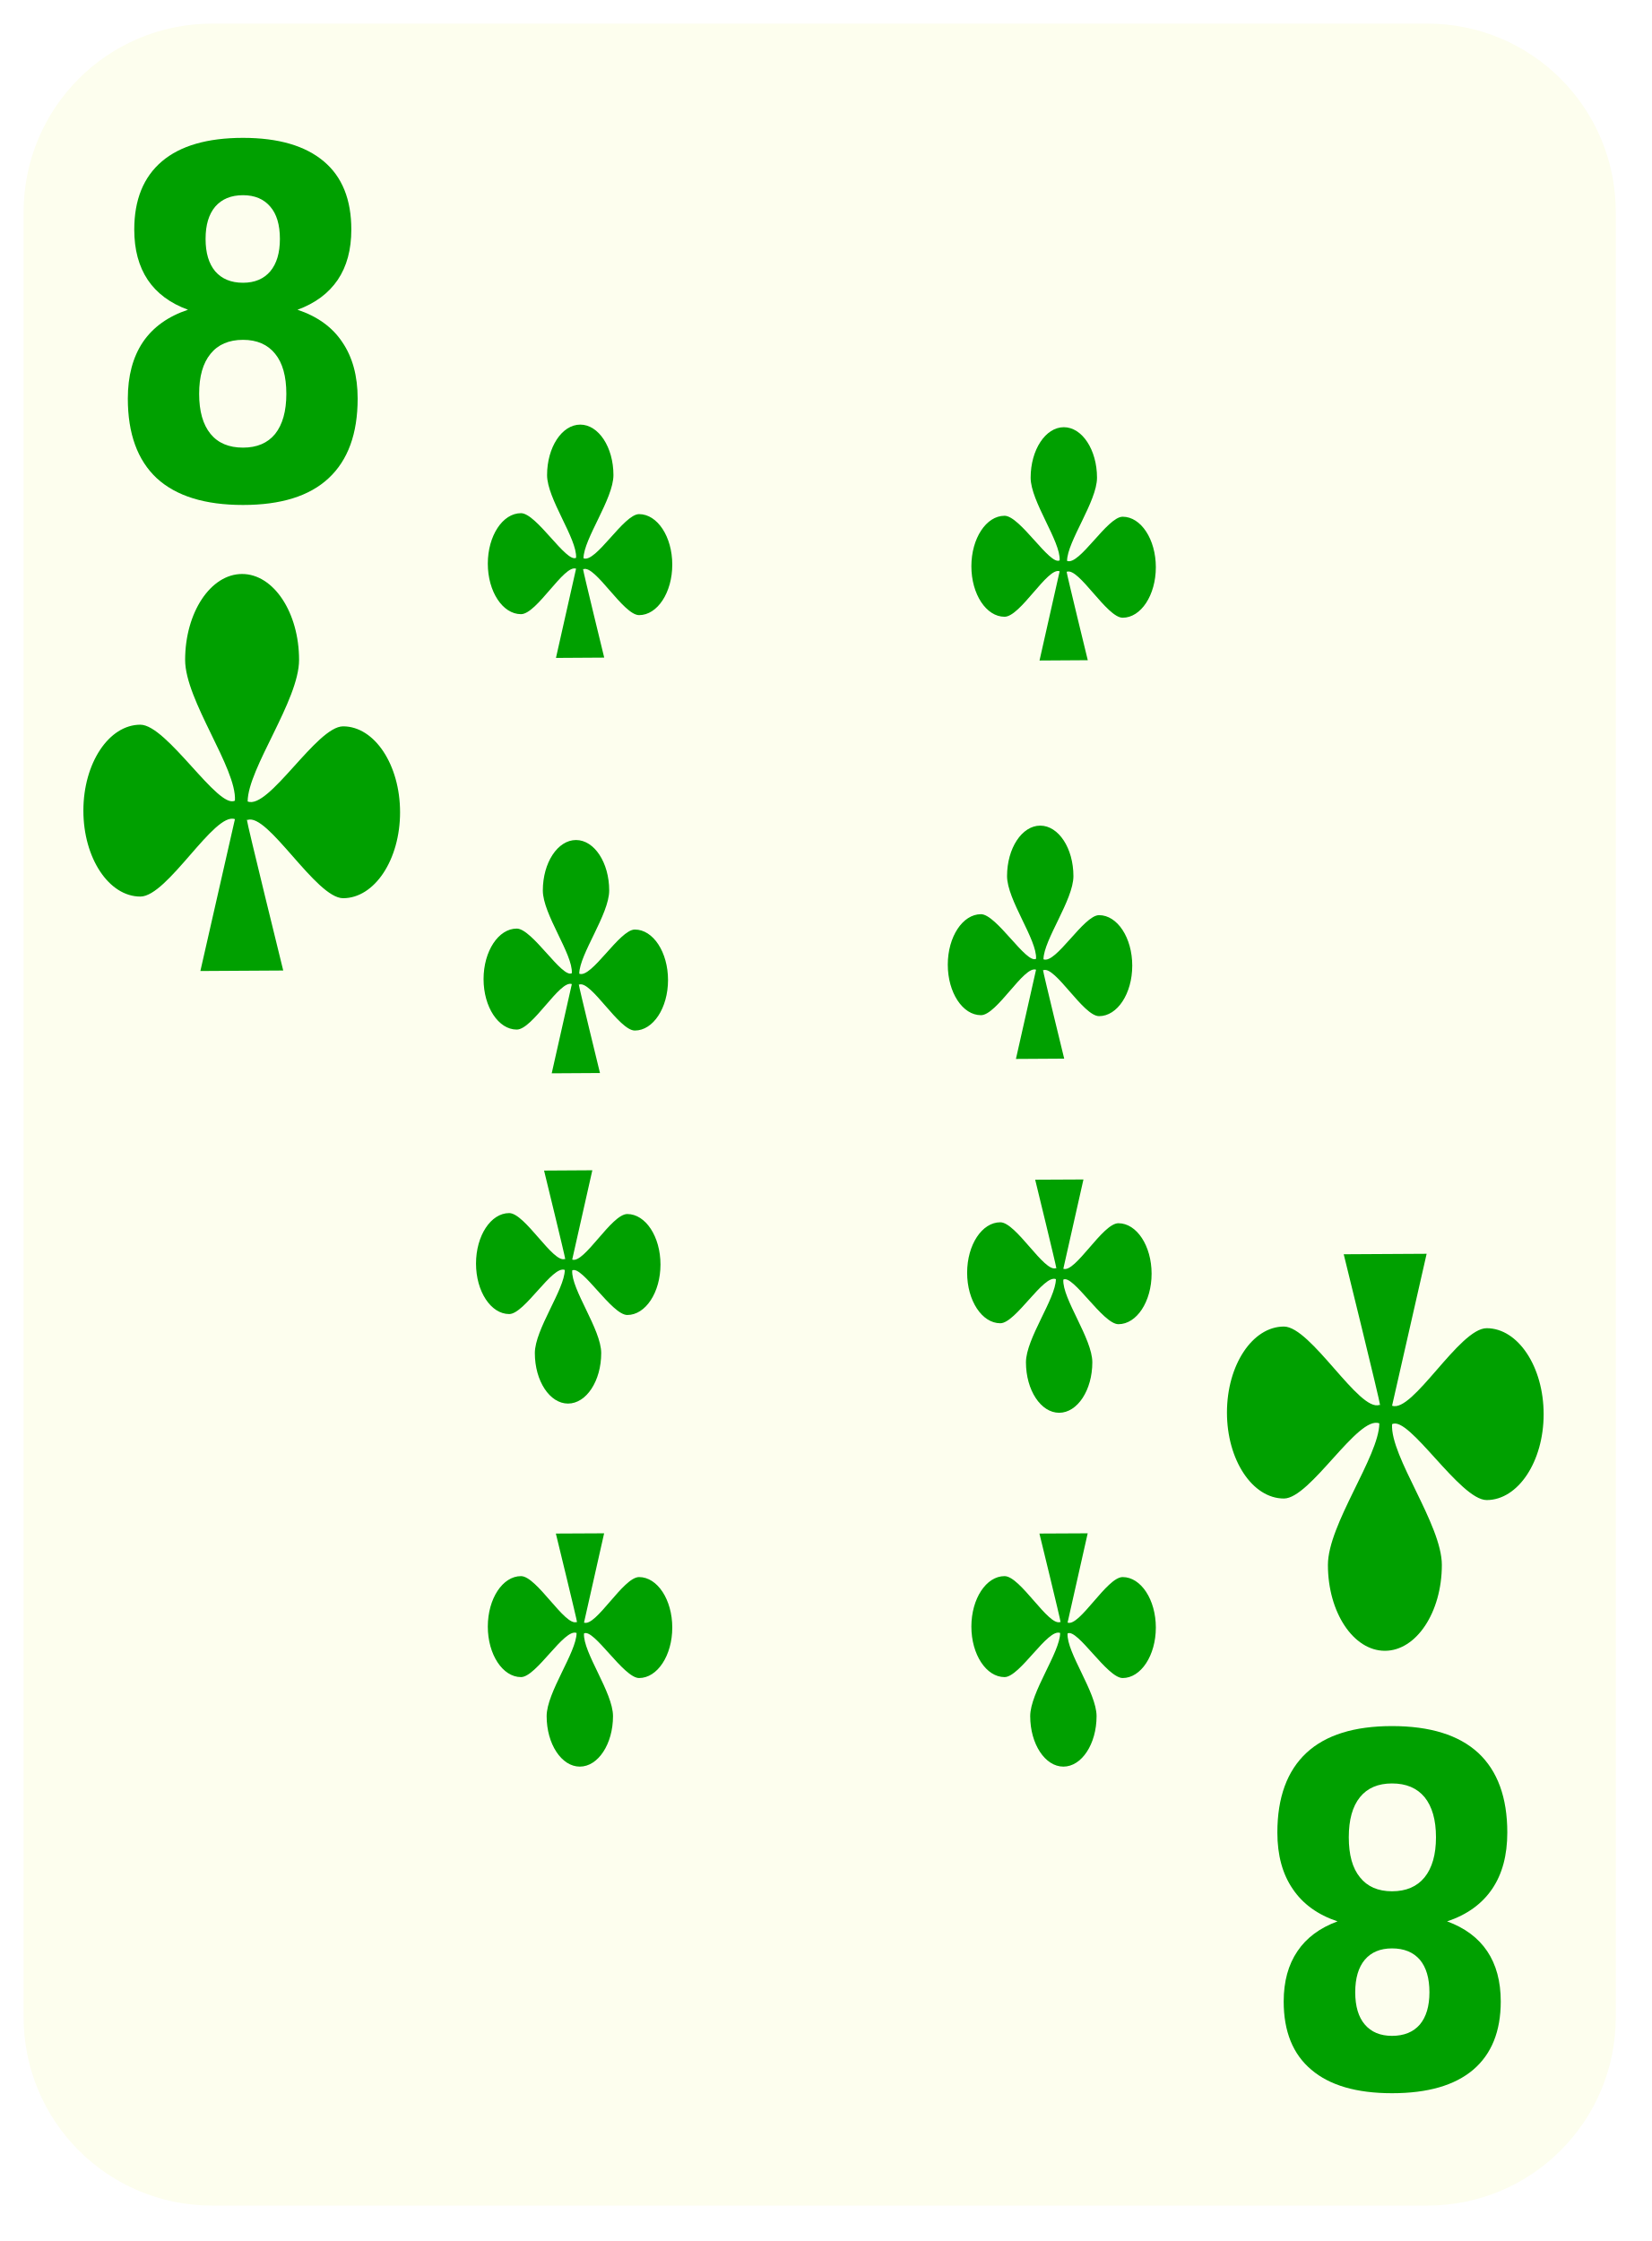
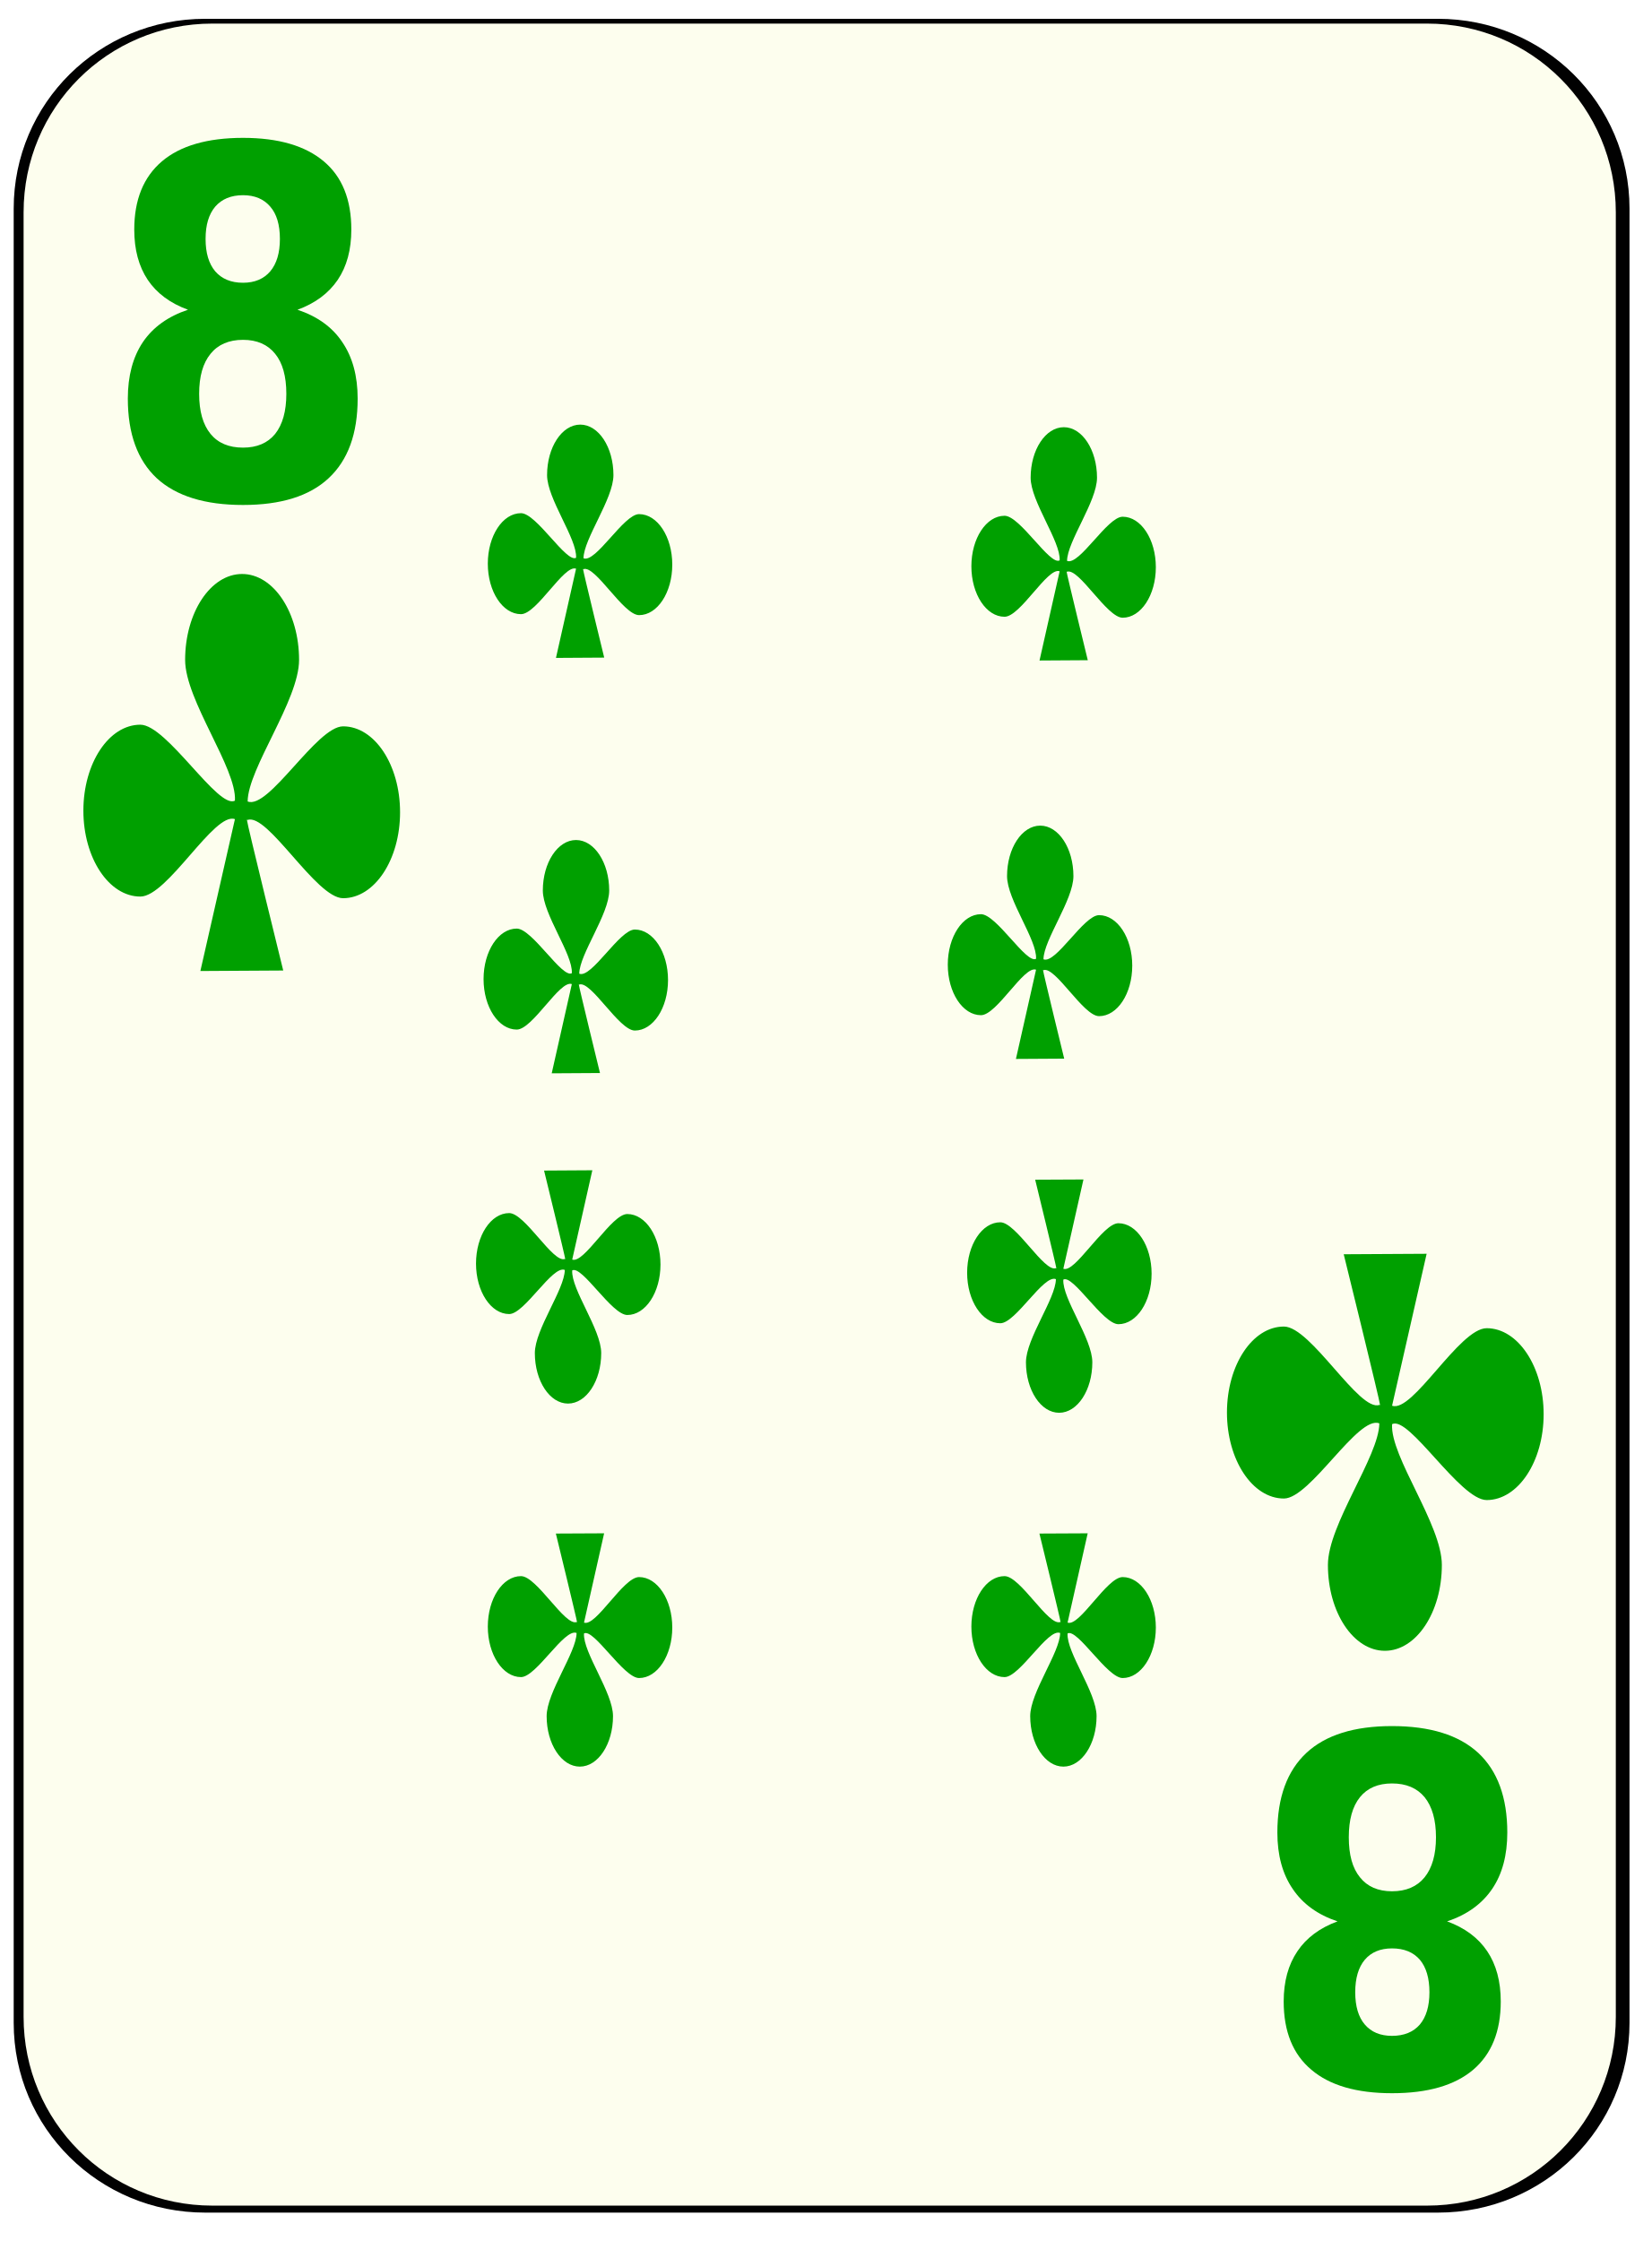
<svg xmlns="http://www.w3.org/2000/svg" id="svg2" viewBox="0 0 140 190" version="1.0" y="0" x="0">
  <g id="layer1">
    <g id="g5630">
+       <path id="rect1306-4" style="fill:#010101;fill-opacity:1" d="m 17.398,1.594 104.526,0 c 8.991,0 16.237,7.175 16.237,16.086 l 0,153.827 c 0,8.908 -7.246,16.086 -16.237,16.086 l -104.526,0 c -8.995,0 -16.237,-7.179 -16.237,-16.086 l 0,-153.827 c 0,-8.912 7.242,-16.086 16.237,-16.086 z" />
      <path id="rect1306" style="fill:#fdfeee" d="m18 2h103c8.86 0 16 7.136 16 16v153c0 8.86-7.14 16-16 16h-103c-8.864 0-16-7.14-16-16v-153c0-8.864 7.136-16 16-16z" />
    </g>
  </g>
  <g id="g5581" transform="translate(351.5 184.5)">
    <path id="text1488" d="m-363.91-141.56c-1.31 0-2.33 0.36-3.03 1.08-0.71 0.72-1.06 1.74-1.06 3.08s0.35 2.37 1.06 3.09c0.7 0.71 1.72 1.06 3.03 1.06 1.3 0 2.3-0.35 3-1.06 0.69-0.72 1.04-1.75 1.04-3.09 0-1.35-0.35-2.38-1.04-3.08-0.7-0.72-1.7-1.08-3-1.08m-5.13-2.32c-1.66-0.5-2.91-1.27-3.75-2.3-0.84-1.04-1.26-2.33-1.26-3.88 0-2.3 0.86-4.05 2.58-5.26 1.71-1.2 4.24-1.81 7.56-1.81 3.3 0 5.81 0.61 7.53 1.81 1.72 1.19 2.57 2.95 2.57 5.26 0 1.55-0.42 2.84-1.27 3.88-0.85 1.03-2.09 1.8-3.75 2.3 1.85 0.51 3.25 1.34 4.18 2.5 0.95 1.15 1.43 2.6 1.43 4.35 0 2.7-0.9 4.75-2.71 6.14-1.79 1.38-4.45 2.06-7.98 2.06-3.54 0-6.22-0.68-8.04-2.06-1.8-1.39-2.7-3.44-2.7-6.14 0-1.75 0.47-3.2 1.4-4.35 0.95-1.16 2.36-1.99 4.21-2.5m1.64-5.46c0 1.08 0.3 1.91 0.9 2.5 0.61 0.58 1.47 0.88 2.59 0.88 1.1 0 1.94-0.3 2.54-0.88 0.6-0.59 0.9-1.42 0.9-2.5 0-1.09-0.3-1.92-0.9-2.49-0.6-0.58-1.44-0.88-2.54-0.88-1.12 0-1.98 0.3-2.59 0.88-0.6 0.59-0.9 1.41-0.9 2.49" style="fill:#00a000" transform="scale(.90928 1.0998)" />
    <path id="text3657" d="m256.77 21.959c-1.32 0-2.33 0.359-3.04 1.078-0.7 0.719-1.06 1.748-1.06 3.088 0 1.339 0.36 2.369 1.06 3.087 0.71 0.707 1.72 1.06 3.04 1.06 1.3 0 2.3-0.353 2.99-1.06 0.7-0.718 1.04-1.748 1.04-3.087 0-1.352-0.34-2.382-1.04-3.088-0.69-0.719-1.69-1.078-2.99-1.078m-5.14-2.32c-1.65-0.5-2.9-1.267-3.74-2.303-0.84-1.035-1.26-2.326-1.26-3.873 0-2.302 0.86-4.056 2.57-5.262 1.72-1.206 4.24-1.809 7.57-1.809 3.3 0 5.81 0.603 7.52 1.809 1.72 1.194 2.58 2.948 2.58 5.262 0 1.547-0.43 2.838-1.28 3.873-0.84 1.036-2.09 1.803-3.74 2.303 1.85 0.511 3.24 1.345 4.18 2.503 0.95 1.145 1.43 2.594 1.43 4.348 0 2.704-0.91 4.75-2.71 6.139-1.79 1.376-4.45 2.065-7.98 2.065-3.55 0-6.23-0.689-8.04-2.065-1.8-1.389-2.71-3.435-2.71-6.139 0-1.754 0.47-3.203 1.41-4.348 0.95-1.158 2.35-1.992 4.2-2.503m1.65-5.463c0 1.084 0.3 1.918 0.89 2.503 0.61 0.584 1.48 0.877 2.6 0.877 1.09 0 1.94-0.293 2.54-0.877 0.59-0.585 0.89-1.419 0.89-2.503s-0.3-1.913-0.89-2.485c-0.6-0.585-1.45-0.877-2.54-0.877-1.12 0-1.99 0.292-2.6 0.877-0.59 0.584-0.89 1.413-0.89 2.485" style="fill:#00a000" transform="scale(-.90928 -1.0998)" />
  </g>
  <path id="path908" style="fill-rule:evenodd;fill:#00a000" d="m20.527 48.665c-2.666 0-4.83 3.264-4.83 7.286 0 3.426 4.392 9.191 4.222 11.929-1.41 0.783-5.767-6.437-8.019-6.437-2.667 0-4.83 3.263-4.83 7.285 0 4.023 2.163 7.286 4.83 7.286 2.312 0 6.276-7.214 8.019-6.563l-2.929 12.874 7.024-0.042s-3.077-12.481-3.081-12.776h0.055v0.014c1.707-0.64 5.806 6.632 8.102 6.632 2.667 0 4.83-3.263 4.83-7.286 0-4.022-2.163-7.285-4.83-7.285-2.242 0-6.308 7.1-8.093 6.368 0.025-2.806 4.36-8.577 4.36-11.999 0-4.022-2.163-7.286-4.83-7.286z" />
  <path id="path3647" style="fill-rule:evenodd;fill:#00a000" d="m117.42 139.96c2.66 0 4.83-3.26 4.83-7.28 0-3.43-4.39-9.19-4.22-11.93 1.41-0.79 5.76 6.43 8.02 6.43 2.66 0 4.83-3.26 4.83-7.28s-2.17-7.29-4.83-7.29c-2.32 0-6.28 7.22-8.02 6.57l2.93-12.88-7.03 0.04s3.08 12.49 3.08 12.78h-0.05v-0.01c-1.71 0.64-5.81-6.64-8.1-6.64-2.67 0-4.83 3.27-4.83 7.29s2.16 7.29 4.83 7.29c2.24 0 6.3-7.1 8.09-6.37-0.03 2.8-4.36 8.57-4.36 12 0 4.02 2.16 7.28 4.83 7.28z" />
  <path id="path2242" style="fill-rule:evenodd;fill:#00a000" d="m49.199 36c-1.553 0-2.814 1.918-2.814 4.281 0 2.014 2.559 5.402 2.459 7.011-0.821 0.459-3.359-3.783-4.671-3.783-1.553 0-2.813 1.917-2.813 4.281s1.26 4.281 2.813 4.281c1.347 0 3.656-4.239 4.671-3.856l-1.706 7.565 4.092-0.025s-1.793-7.334-1.795-7.507h0.032v0.008c0.995-0.376 3.382 3.897 4.72 3.897 1.553 0 2.813-1.918 2.813-4.281 0-2.364-1.26-4.282-2.813-4.282-1.307 0-3.675 4.173-4.714 3.743 0.014-1.649 2.539-5.04 2.539-7.052 0-2.363-1.26-4.281-2.813-4.281z" />
  <path id="path2248" style="fill-rule:evenodd;fill:#00a000" d="m90.199 36.22c-1.553 0-2.814 1.918-2.814 4.281 0 2.014 2.559 5.402 2.459 7.011-0.821 0.459-3.359-3.783-4.671-3.783-1.553 0-2.813 1.917-2.813 4.281s1.26 4.281 2.813 4.281c1.347 0 3.656-4.239 4.671-3.856l-1.706 7.565 4.092-0.025s-1.793-7.334-1.795-7.507h0.032v0.008c0.995-0.376 3.382 3.897 4.72 3.897 1.553 0 2.813-1.918 2.813-4.281 0-2.364-1.26-4.282-2.813-4.282-1.307 0-3.675 4.173-4.714 3.743 0.014-1.649 2.539-5.04 2.539-7.052 0-2.363-1.26-4.281-2.813-4.281z" />
  <path id="path2254" style="fill-rule:evenodd;fill:#00a000" d="m48.839 71.22c-1.553 0-2.814 1.918-2.814 4.281 0 2.014 2.559 5.402 2.459 7.011-0.821 0.459-3.359-3.783-4.671-3.783-1.553 0-2.813 1.917-2.813 4.281s1.26 4.281 2.813 4.281c1.347 0 3.656-4.239 4.671-3.856l-1.706 7.565 4.092-0.025s-1.793-7.334-1.795-7.507h0.032v0.008c0.995-0.376 3.382 3.897 4.72 3.897 1.553 0 2.813-1.918 2.813-4.281 0-2.364-1.26-4.282-2.813-4.282-1.307 0-3.675 4.173-4.714 3.743 0.014-1.649 2.539-5.04 2.539-7.052 0-2.363-1.26-4.281-2.813-4.281z" />
  <path id="path2252" style="fill-rule:evenodd;fill:#00a000" d="m88.199 70c-1.553 0-2.814 1.918-2.814 4.281 0 2.014 2.559 5.402 2.459 7.011-0.821 0.459-3.359-3.783-4.671-3.783-1.553 0-2.813 1.917-2.813 4.281s1.26 4.281 2.813 4.281c1.347 0 3.656-4.239 4.671-3.856l-1.706 7.565 4.092-0.025s-1.793-7.334-1.795-7.507h0.032v0.008c0.995-0.376 3.382 3.897 4.72 3.897 1.553 0 2.813-1.918 2.813-4.281 0-2.364-1.26-4.282-2.813-4.282-1.307 0-3.675 4.173-4.714 3.743 0.014-1.649 2.539-5.04 2.539-7.052 0-2.363-1.26-4.281-2.813-4.281z" />
  <path id="path2258" style="fill-rule:evenodd;fill:#00a000" d="m48.161 119c1.553 0 2.814-1.92 2.814-4.28 0-2.01-2.559-5.4-2.459-7.01 0.821-0.46 3.359 3.78 4.671 3.78 1.553 0 2.813-1.92 2.813-4.28s-1.26-4.28-2.813-4.28c-1.347 0-3.656 4.24-4.671 3.86l1.706-7.57-4.092 0.025s1.793 7.335 1.795 7.505h-0.032v-0.01c-0.995 0.38-3.382-3.89-4.72-3.89-1.553 0-2.813 1.91-2.813 4.28 0 2.36 1.26 4.28 2.813 4.28 1.307 0 3.675-4.17 4.714-3.74-0.014 1.65-2.539 5.04-2.539 7.05 0 2.36 1.26 4.28 2.813 4.28z" />
  <path id="path2256" style="fill-rule:evenodd;fill:#00a000" d="m89.801 119.78c1.553 0 2.814-1.92 2.814-4.28 0-2.01-2.559-5.4-2.459-7.01 0.821-0.46 3.359 3.78 4.671 3.78 1.553 0 2.813-1.92 2.813-4.28s-1.26-4.28-2.813-4.28c-1.347 0-3.656 4.24-4.671 3.86l1.706-7.57-4.092 0.02s1.793 7.34 1.795 7.51h-0.032v-0.01c-0.995 0.38-3.382-3.89-4.72-3.89-1.553 0-2.813 1.91-2.813 4.28 0 2.36 1.26 4.28 2.813 4.28 1.307 0 3.675-4.17 4.714-3.74-0.014 1.65-2.539 5.04-2.539 7.05 0 2.36 1.26 4.28 2.813 4.28z" />
  <path id="path2264" style="fill-rule:evenodd;fill:#00a000" d="m90.161 149.78c1.553 0 2.814-1.92 2.814-4.28 0-2.01-2.559-5.4-2.459-7.01 0.821-0.46 3.359 3.78 4.671 3.78 1.553 0 2.813-1.92 2.813-4.28s-1.26-4.28-2.813-4.28c-1.347 0-3.656 4.24-4.671 3.86l1.706-7.57-4.092 0.02s1.793 7.34 1.795 7.51h-0.032v-0.01c-0.995 0.38-3.382-3.89-4.72-3.89-1.553 0-2.813 1.91-2.813 4.28 0 2.36 1.26 4.28 2.813 4.28 1.307 0 3.675-4.17 4.714-3.74-0.014 1.65-2.539 5.04-2.539 7.05 0 2.36 1.26 4.28 2.813 4.28z" />
  <path id="path2260" style="fill-rule:evenodd;fill:#00a000" d="m49.161 149.78c1.553 0 2.814-1.92 2.814-4.28 0-2.01-2.559-5.4-2.459-7.01 0.821-0.46 3.359 3.78 4.671 3.78 1.553 0 2.813-1.92 2.813-4.28s-1.26-4.28-2.813-4.28c-1.347 0-3.656 4.24-4.671 3.86l1.706-7.57-4.092 0.02s1.793 7.34 1.795 7.51h-0.032v-0.01c-0.995 0.38-3.382-3.89-4.72-3.89-1.553 0-2.813 1.91-2.813 4.28 0 2.36 1.26 4.28 2.813 4.28 1.307 0 3.675-4.17 4.714-3.74-0.014 1.65-2.539 5.04-2.539 7.05 0 2.36 1.26 4.28 2.813 4.28z" />
</svg>
